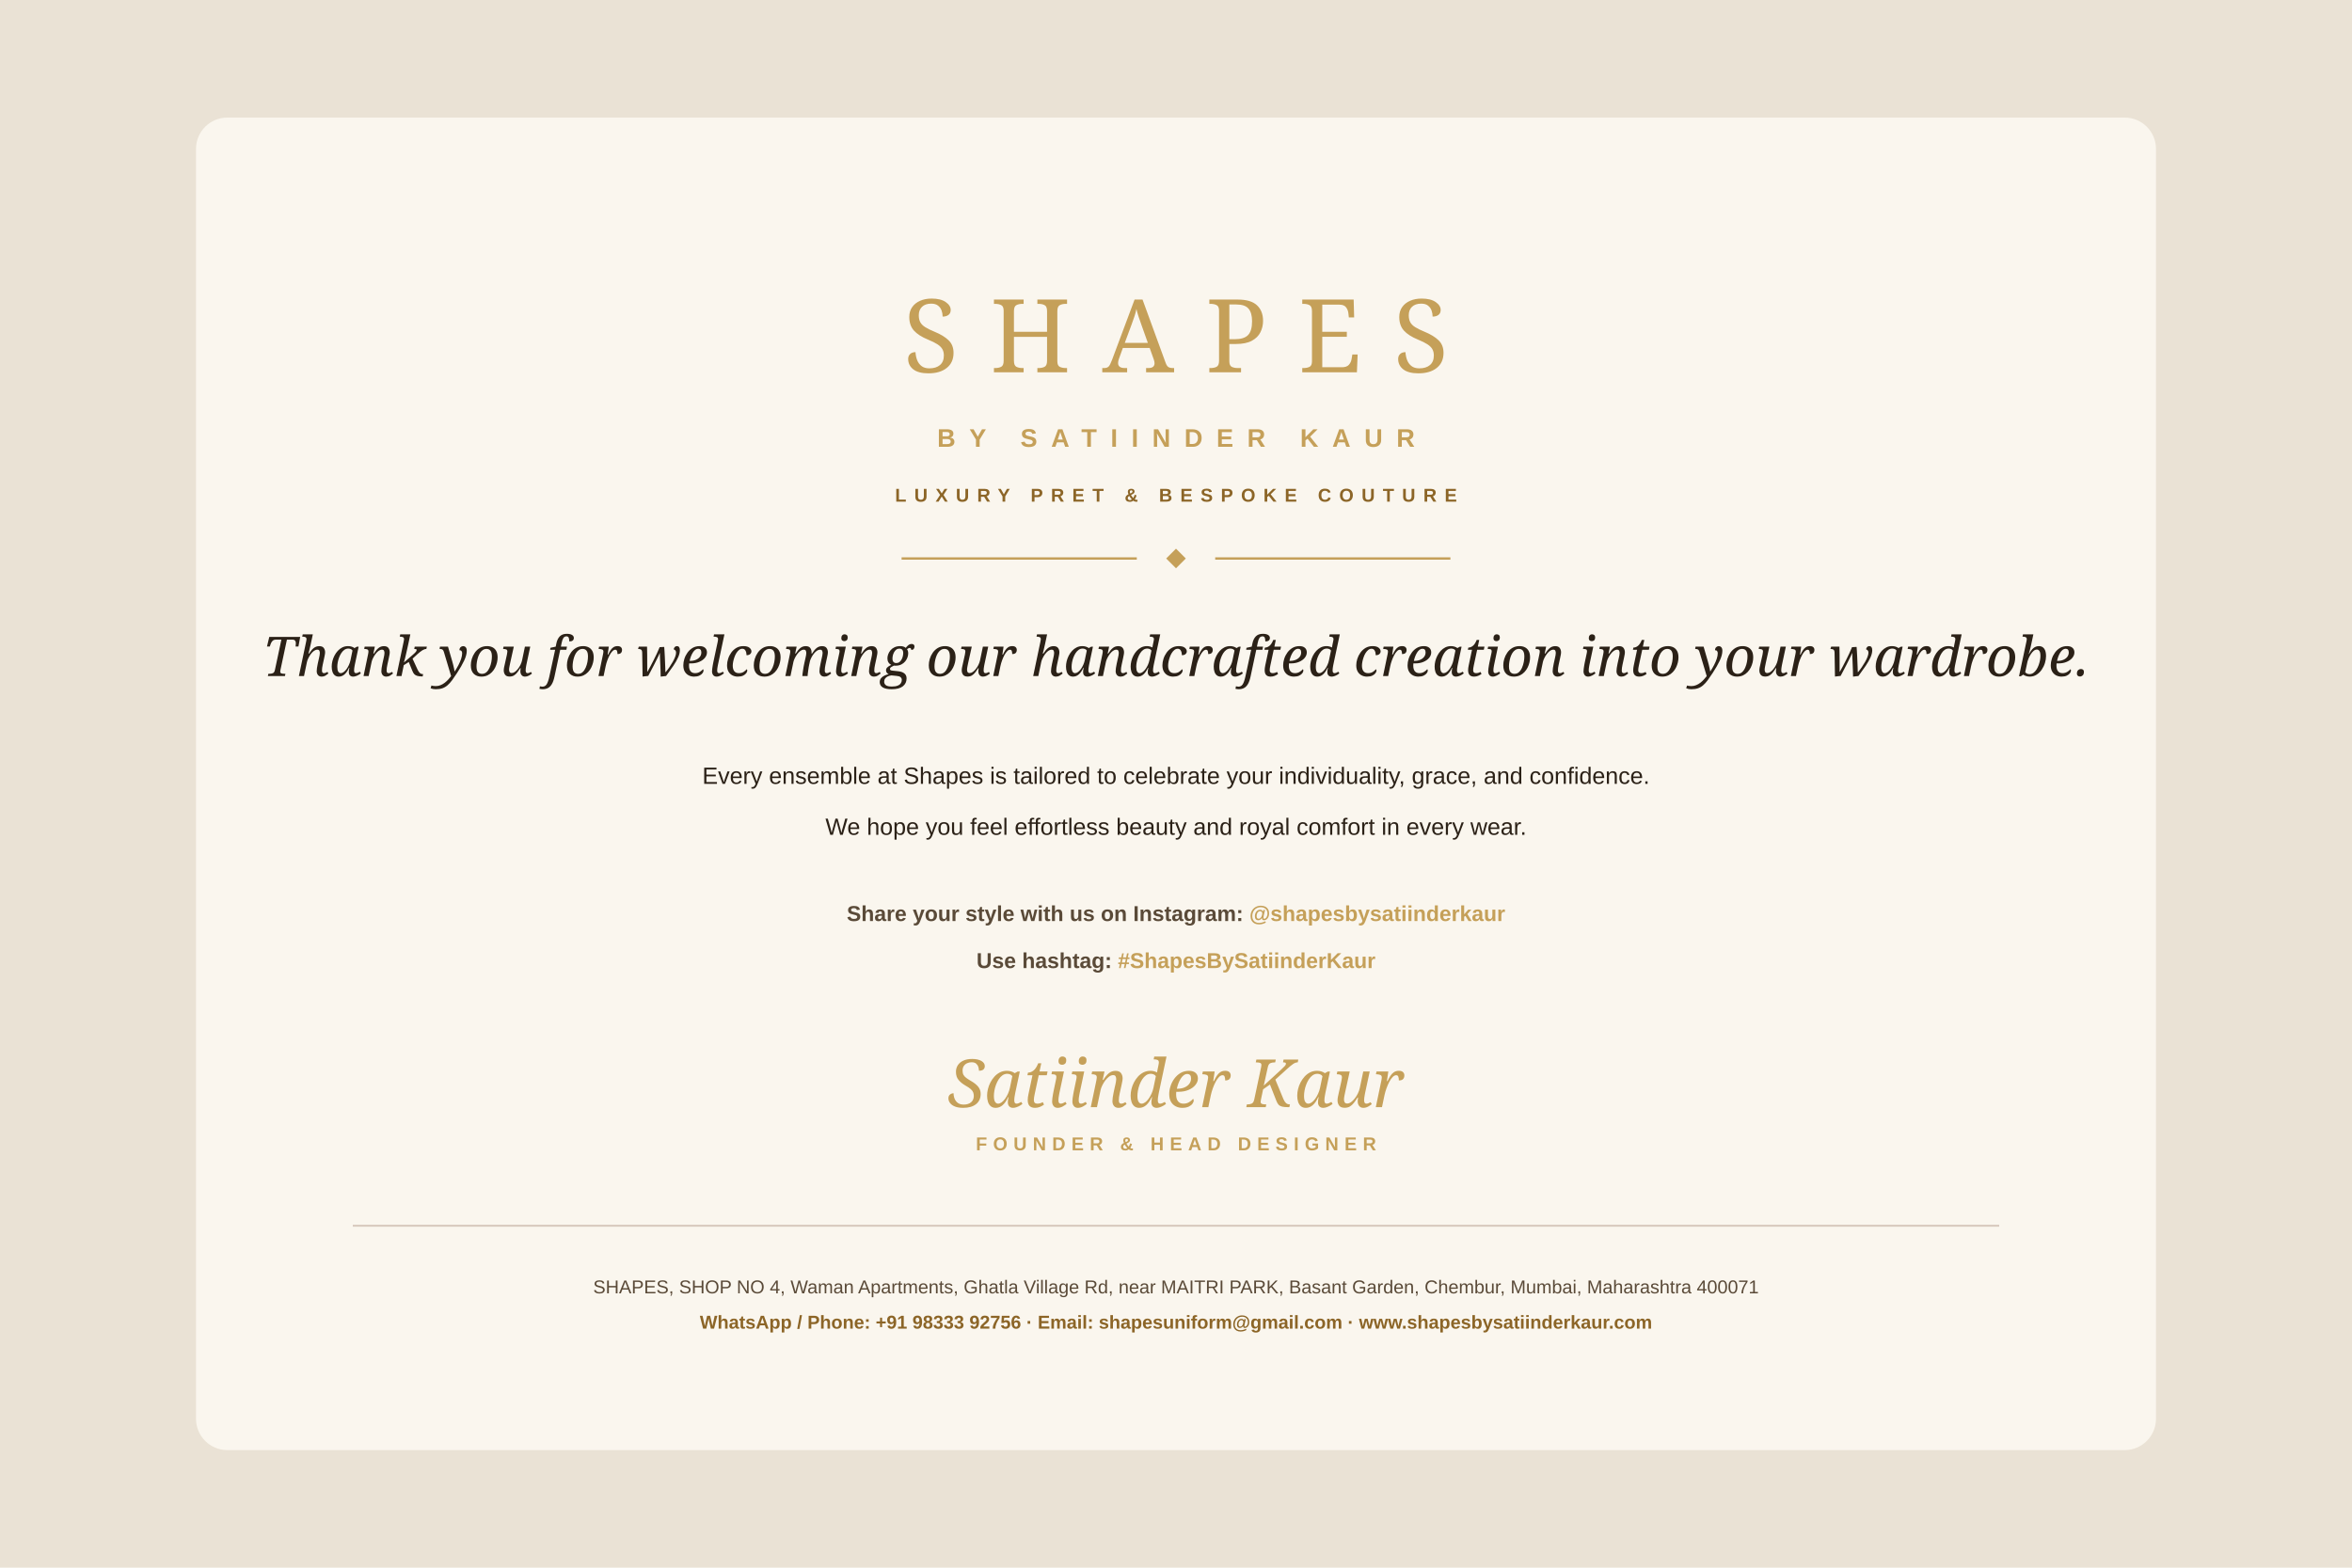
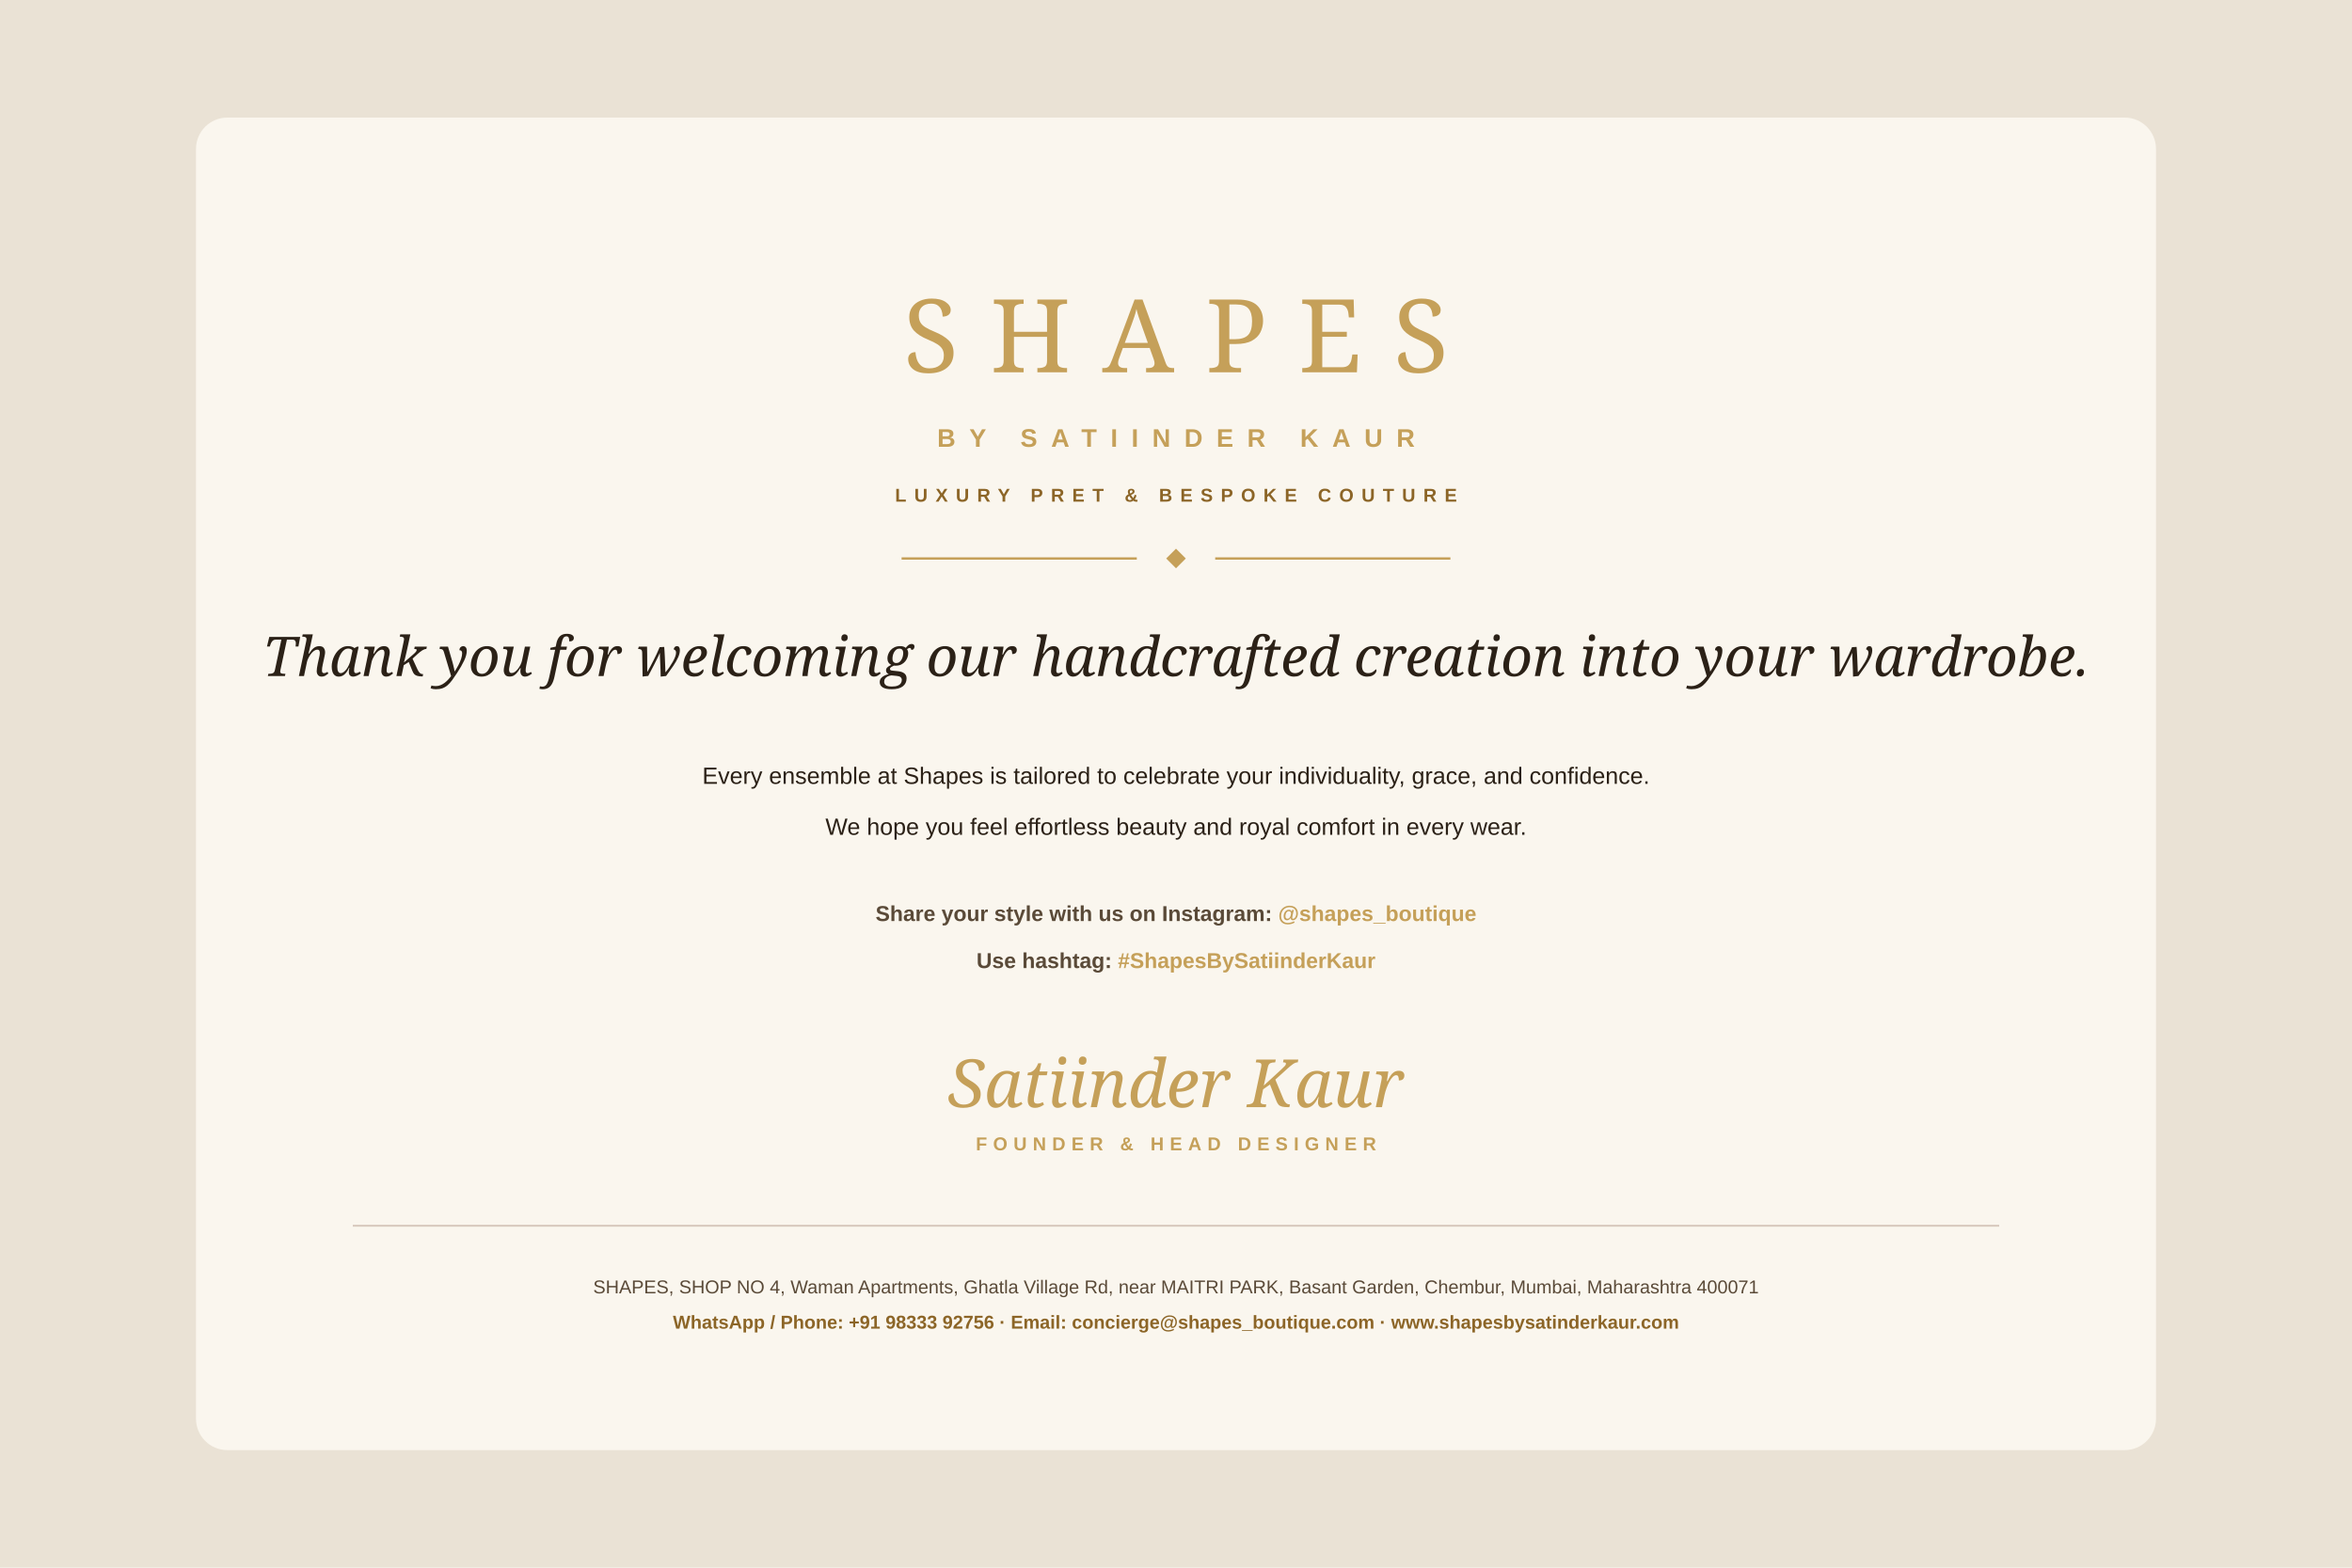
<svg xmlns="http://www.w3.org/2000/svg" viewBox="0 0 1200 800" width="1200" height="800">
  <defs>
    <style>
      .serif { font-family: 'Cormorant Garamond', Georgia, serif; }
      .sans { font-family: 'Montserrat', Arial, sans-serif; }
    </style>
  </defs>
  <rect x="0" y="0" width="1200" height="800" fill="#EAE2D5" />
  <g transform="translate(100, 60)">
    <rect x="0" y="0" width="1000" height="680" rx="16" fill="#FAF6EE" />
    <text x="500" y="130" class="serif" font-size="52" font-weight="400" letter-spacing="16" fill="#C5A059" text-anchor="middle">SHAPES</text>
    <text x="500" y="168" class="sans" font-size="13" font-weight="700" letter-spacing="7" fill="#C5A059" text-anchor="middle">BY SATIINDER KAUR</text>
    <text x="500" y="196" class="sans" font-size="9.5" font-weight="600" letter-spacing="4" fill="#8C6527" text-anchor="middle">LUXURY PRET &amp; BESPOKE COUTURE</text>
    <g transform="translate(500, 225)">
      <line x1="-140" y1="0" x2="-20" y2="0" stroke="#C5A059" stroke-width="1.2" />
      <polygon points="0,-5 5,0 0,5 -5,0" fill="#C5A059" />
      <line x1="20" y1="0" x2="140" y2="0" stroke="#C5A059" stroke-width="1.2" />
    </g>
    <text x="500" y="285" class="serif" font-size="28" font-style="italic" fill="#2B2117" text-anchor="middle">Thank you for welcoming our handcrafted creation into your wardrobe.</text>
    <g transform="translate(500, 340)" class="sans" font-size="12" fill="#2B2117" text-anchor="middle">
      <text x="0" y="0">Every ensemble at Shapes is tailored to celebrate your individuality, grace, and confidence.</text>
      <text x="0" y="26">We hope you feel effortless beauty and royal comfort in every wear.</text>
-       <text x="0" y="70" font-size="11" font-weight="600" fill="#5A4A38">Share your style with us on Instagram: <tspan font-weight="700" fill="#C5A059">@shapesbysatiinderkaur</tspan>
+       <text x="0" y="70" font-size="11" font-weight="600" fill="#5A4A38">Share your style with us on Instagram: <tspan font-weight="700" fill="#C5A059">@shapes_boutique</tspan>
      </text>
      <text x="0" y="94" font-size="11" font-weight="600" fill="#5A4A38">Use hashtag: <tspan font-weight="700" fill="#C5A059">#ShapesBySatiinderKaur</tspan>
      </text>
    </g>
    <g transform="translate(500, 505)" text-anchor="middle">
      <text x="0" y="0" class="serif" font-size="34" font-style="italic" fill="#C5A059">Satiinder Kaur</text>
      <text x="0" y="22" class="sans" font-size="9.5" font-weight="700" letter-spacing="3" fill="#C5A059">FOUNDER &amp; HEAD DESIGNER</text>
    </g>
    <rect x="80" y="565" width="840" height="1" fill="#D8CABE" />
    <g transform="translate(500, 600)" class="sans" font-size="9.5" font-weight="500" fill="#5A4A38" text-anchor="middle">
      <text x="0" y="0">SHAPES, SHOP NO 4, Waman Apartments, Ghatla Village Rd, near MAITRI PARK, Basant Garden, Chembur, Mumbai, Maharashtra 400071</text>
-       <text x="0" y="18" font-weight="600" fill="#8C6527">WhatsApp / Phone: +91 98333 92756 · Email: shapesuniform@gmail.com · www.shapesbysatiinderkaur.com</text>
+       <text x="0" y="18" font-weight="600" fill="#8C6527">WhatsApp / Phone: +91 98333 92756 · Email: concierge@shapes_boutique.com · www.shapesbysatinderkaur.com</text>
    </g>
  </g>
</svg>
